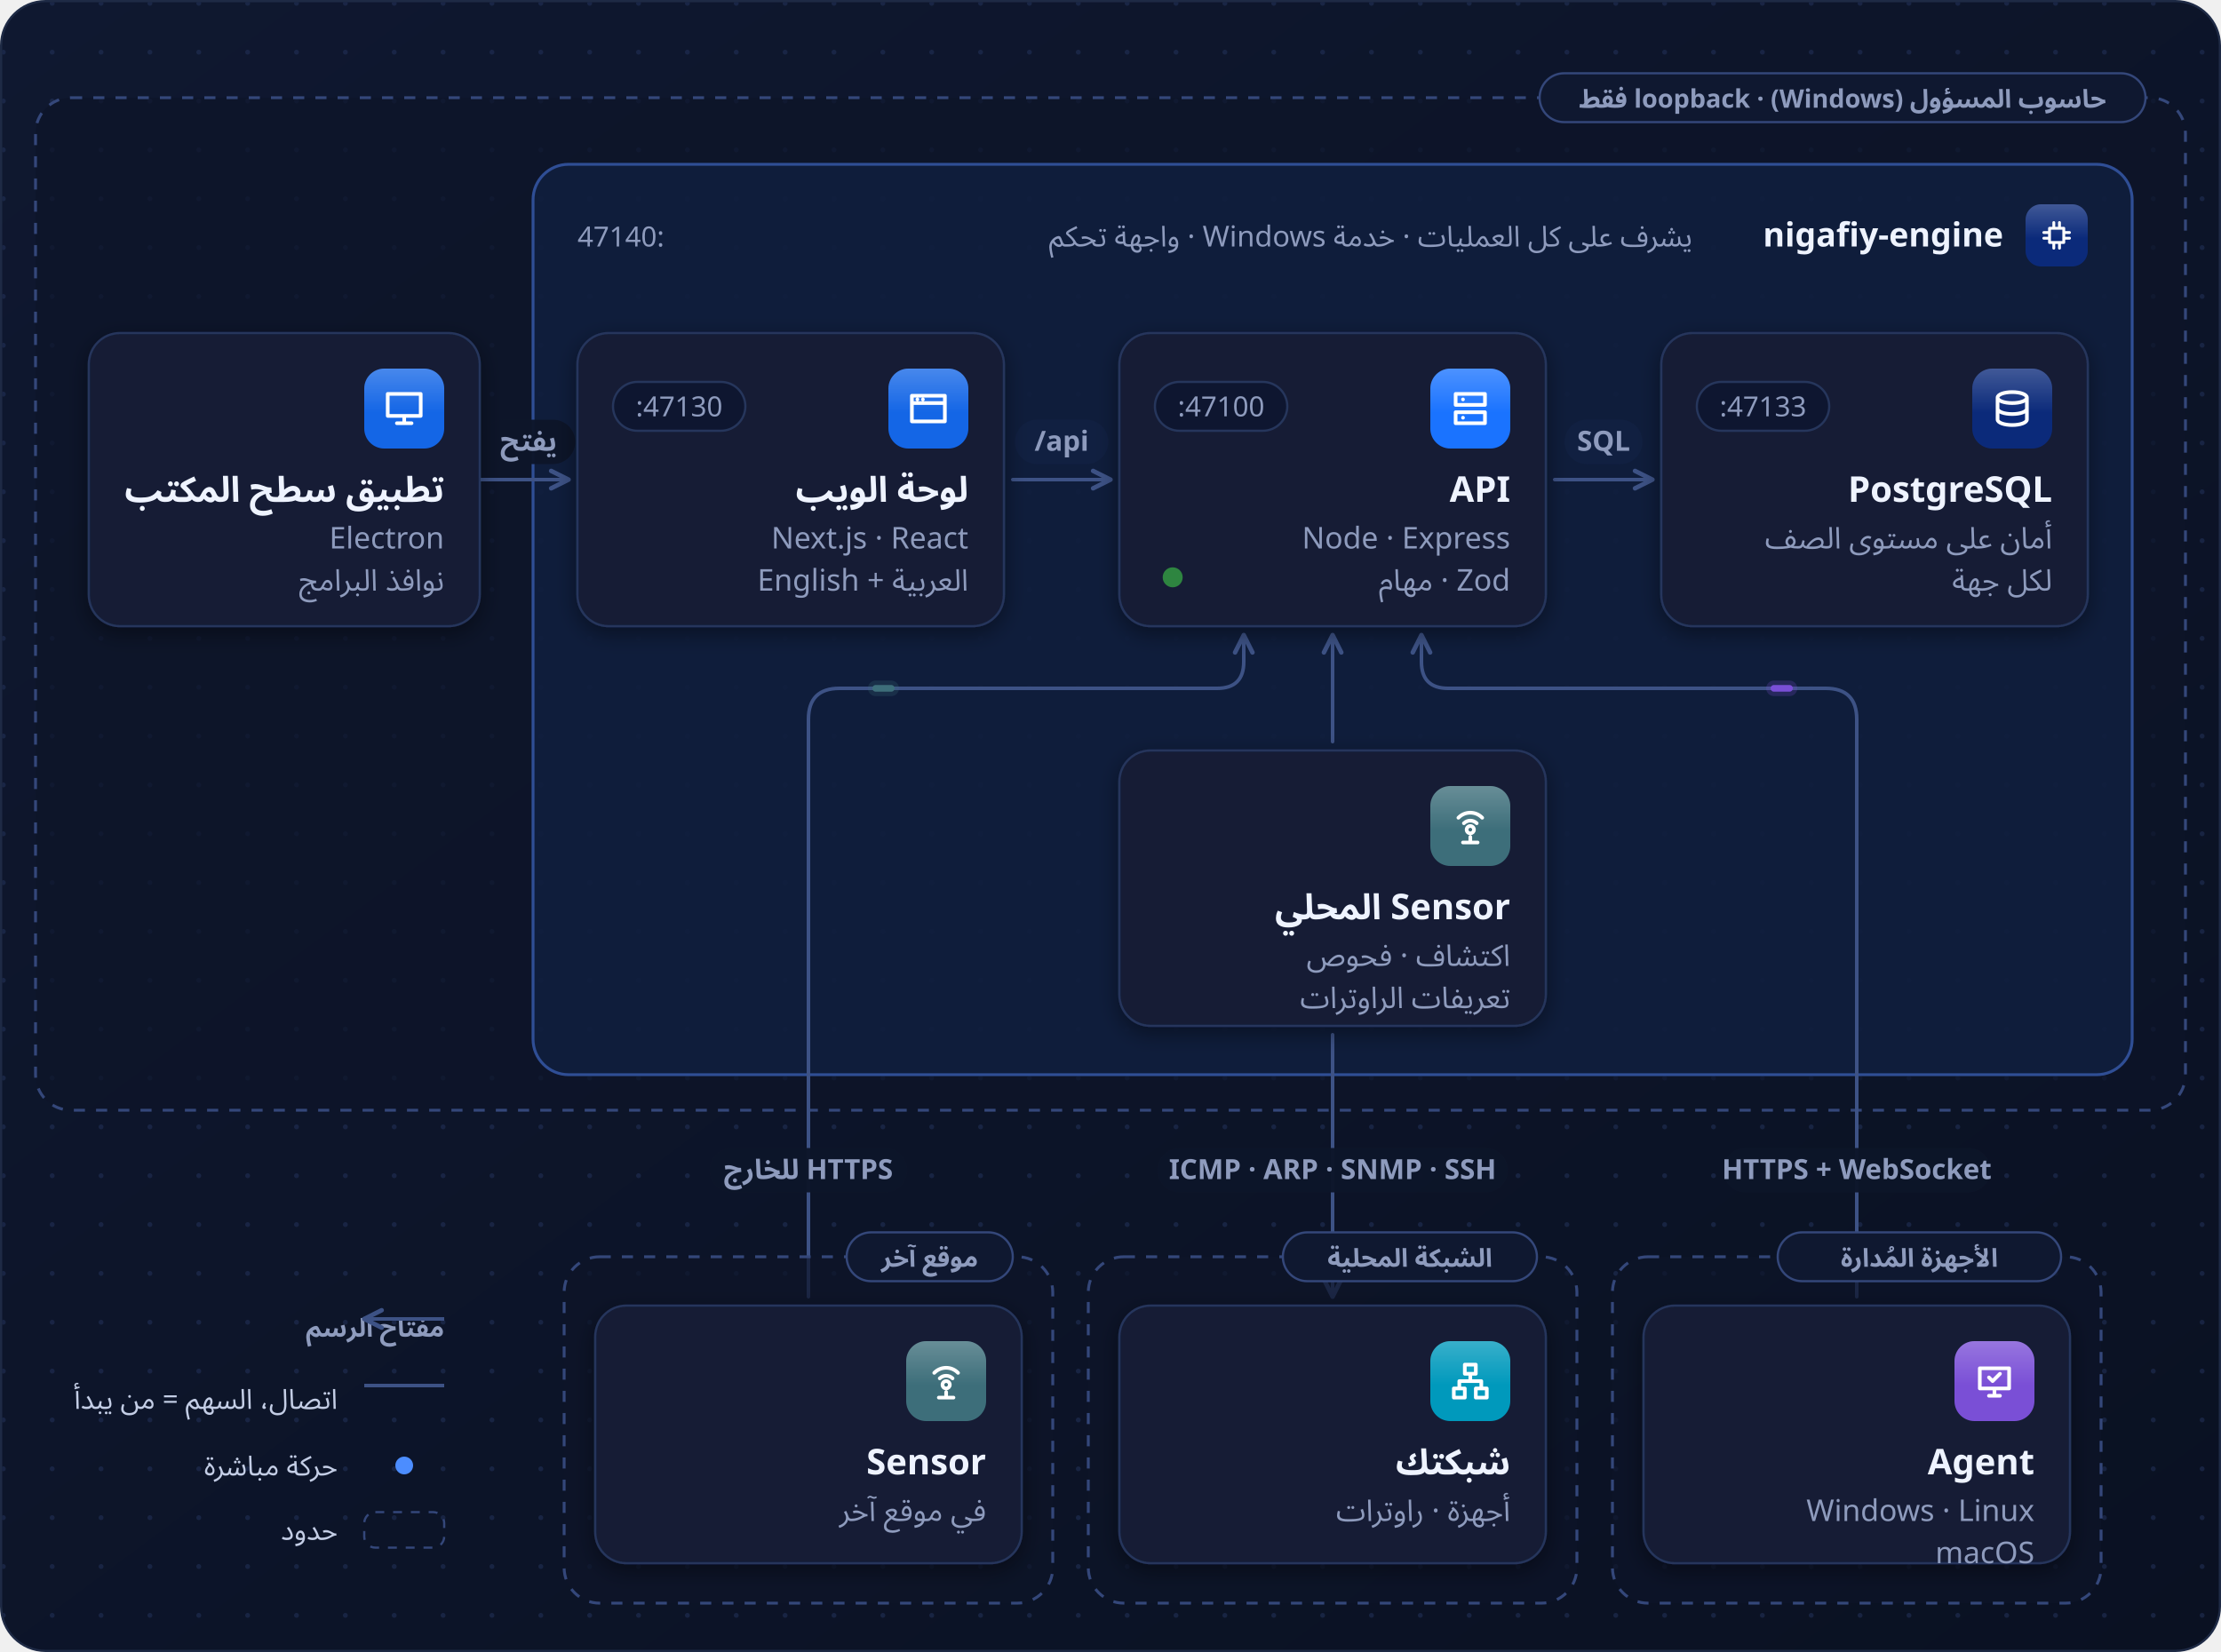
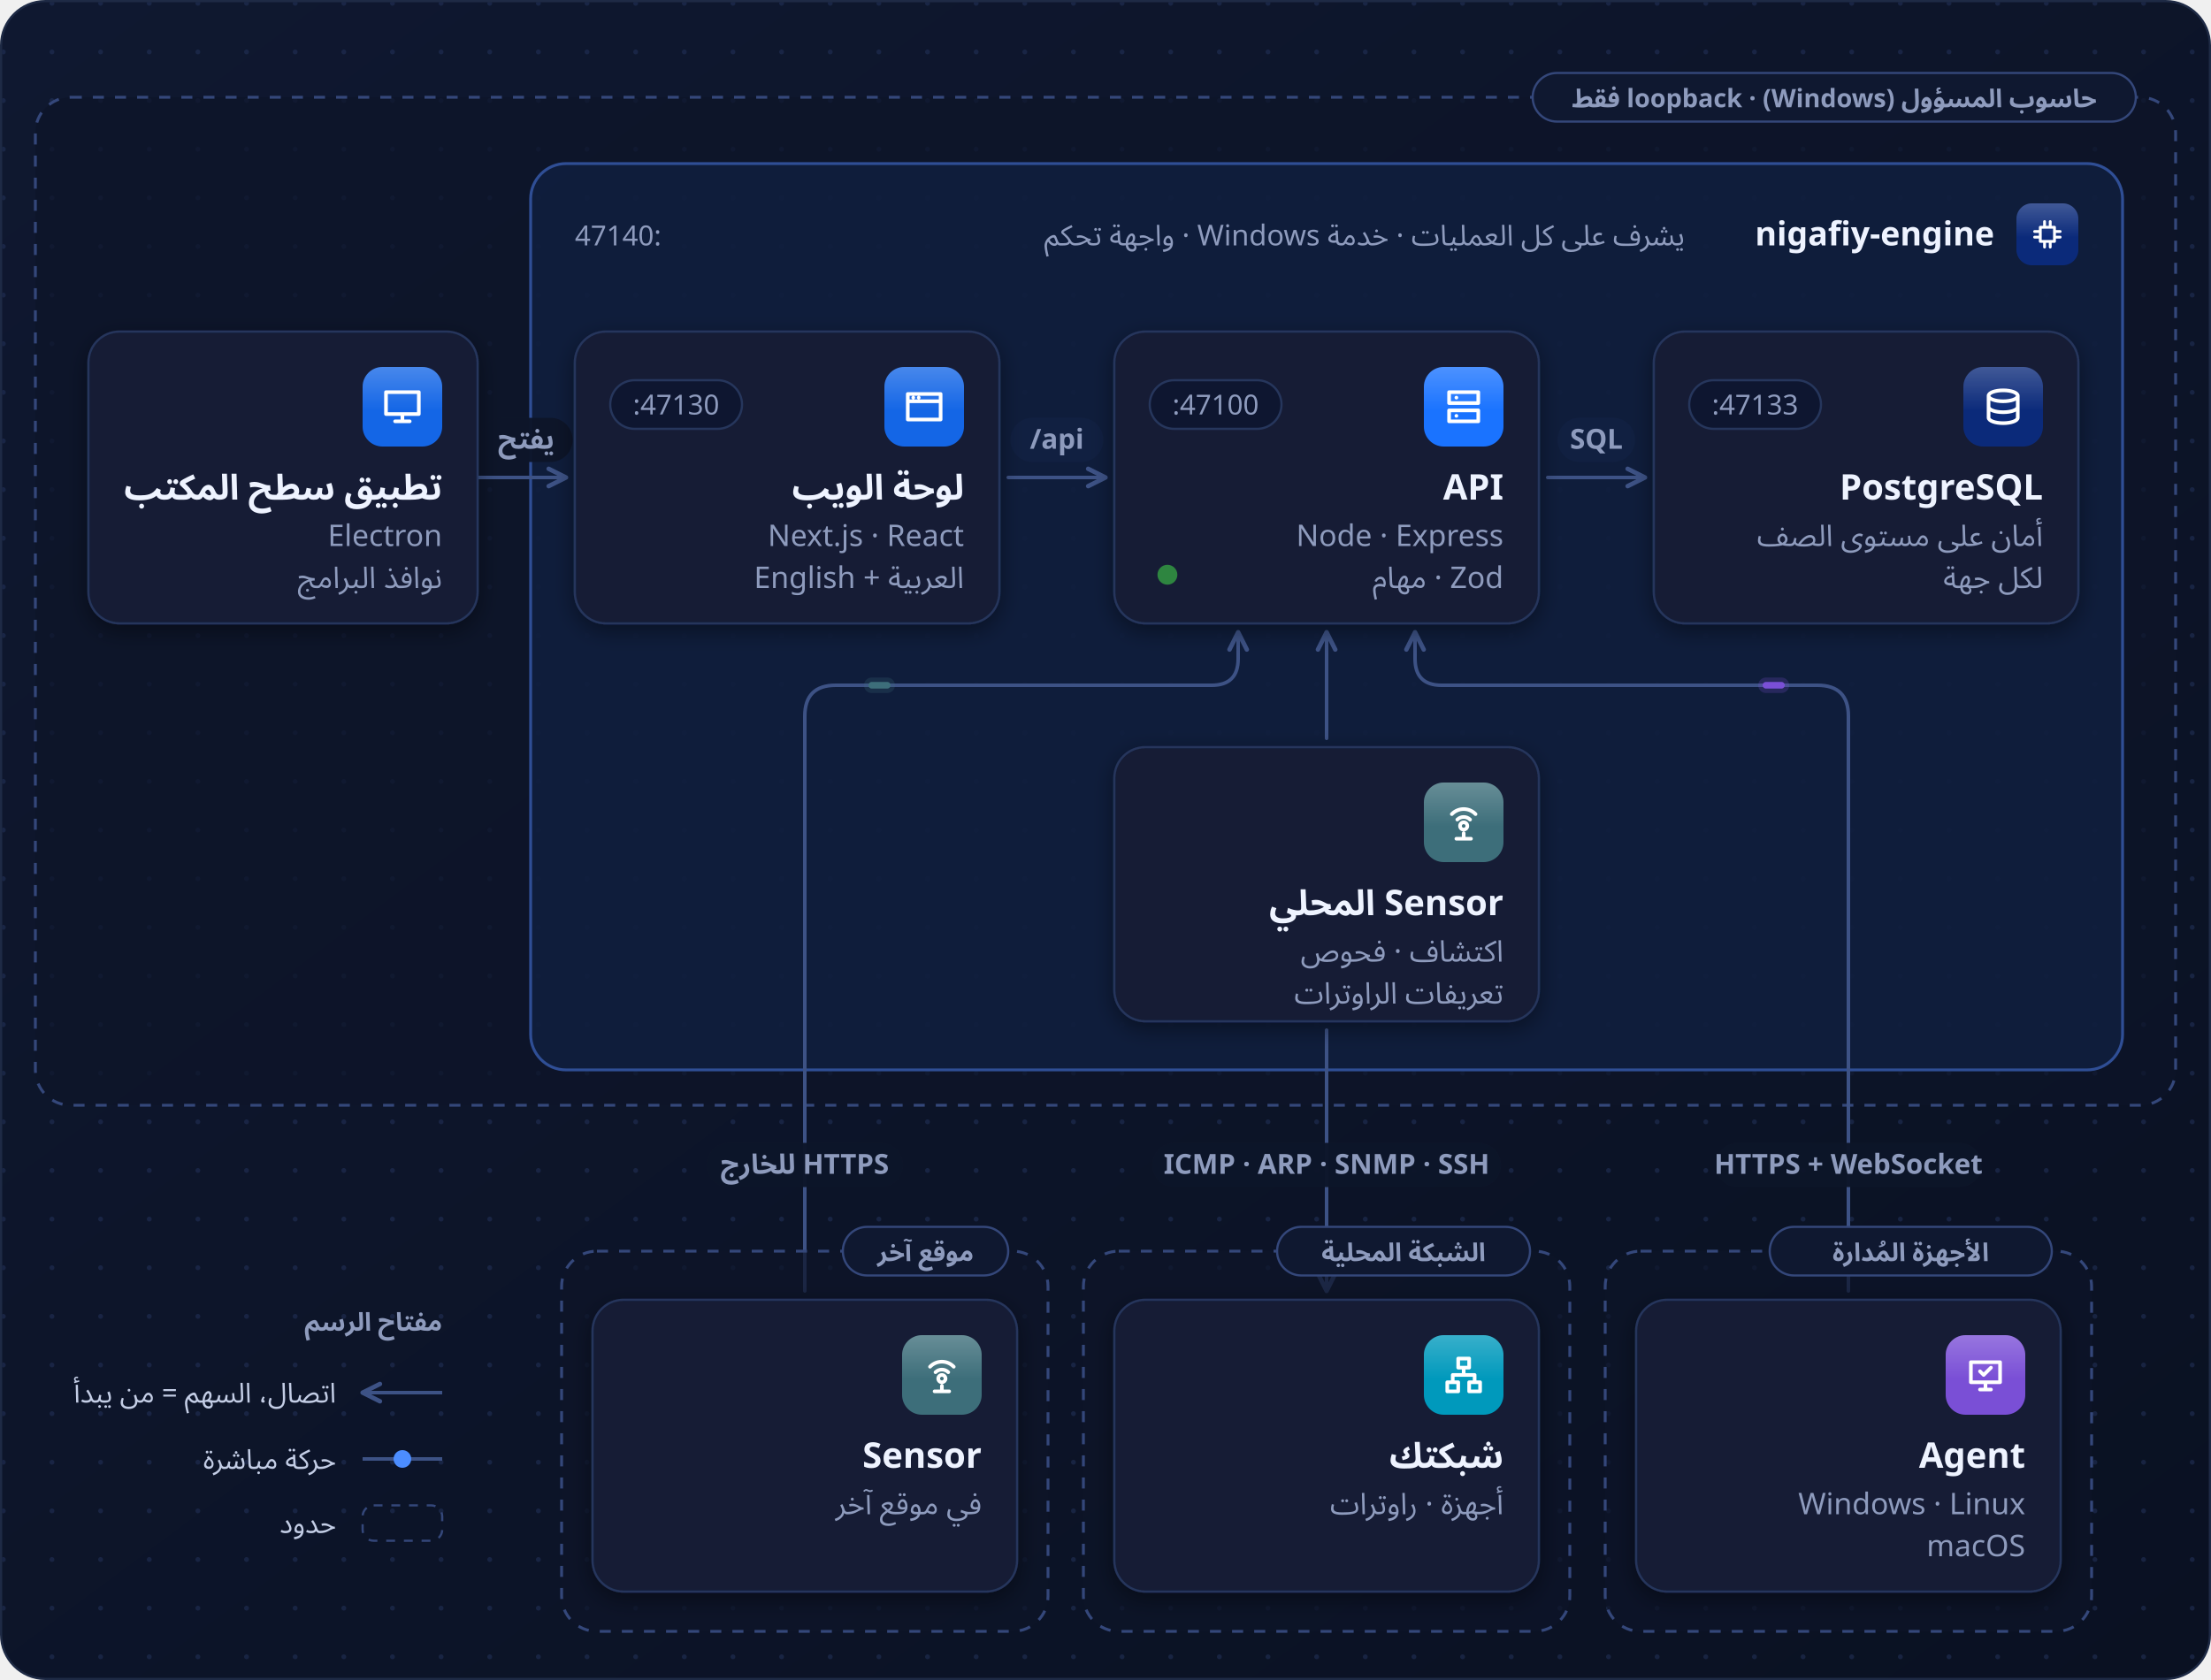
- <svg xmlns="http://www.w3.org/2000/svg" viewBox="0 0 1000 744" width="1000" height="744" role="img" aria-labelledby="t d" xml:lang="ar">
+ <svg xmlns="http://www.w3.org/2000/svg" viewBox="0 0 1000 760" width="1000" height="760" role="img" aria-labelledby="t d" xml:lang="ar">
  <defs>
    <linearGradient id="bg" x1="0" y1="0" x2="1" y2="1">
      <stop offset="0" stop-color="#0F1830" />
      <stop offset="1" stop-color="#0A1122" />
    </linearGradient>
    <linearGradient id="tileLight" x1="0" y1="0" x2="0" y2="1">
      <stop offset="0" stop-color="#fff" stop-opacity=".22" />
      <stop offset=".55" stop-color="#fff" stop-opacity="0" />
    </linearGradient>
    <pattern id="dots" width="22" height="22" patternUnits="userSpaceOnUse">
      <circle cx="1.5" cy="1.5" r="1.1" fill="#22325A" />
    </pattern>
    <filter id="sh" x="-10%" y="-20%" width="120%" height="150%">
      <feDropShadow dx="0" dy="3" stdDeviation="5" flood-color="#000000" flood-opacity="0.4" />
    </filter>
    <marker id="arrow" viewBox="0 0 10 10" refX="8.5" refY="5" markerWidth="7" markerHeight="7" orient="auto-start-reverse">
      <path d="M1.5 1.5L8.5 5L1.5 8.5" fill="none" stroke="#3D5285" stroke-width="1.8" stroke-linecap="round" stroke-linejoin="round" />
    </marker>
    <marker id="arrowA" viewBox="0 0 10 10" refX="8.5" refY="5" markerWidth="7" markerHeight="7" orient="auto-start-reverse">
      <path d="M1.5 1.5L8.5 5L1.5 8.5" fill="none" stroke="#4C8DFF" stroke-width="1.8" stroke-linecap="round" stroke-linejoin="round" />
    </marker>
    <marker id="arrowP" viewBox="0 0 10 10" refX="8.5" refY="5" markerWidth="7" markerHeight="7" orient="auto-start-reverse">
      <path d="M1.5 1.5L8.5 5L1.5 8.5" fill="none" stroke="#7A4FD6" stroke-width="1.8" stroke-linecap="round" stroke-linejoin="round" />
    </marker>
    <marker id="arrowR" viewBox="0 0 10 10" refX="8.5" refY="5" markerWidth="7" markerHeight="7" orient="auto-start-reverse">
      <path d="M1.5 1.5L8.5 5L1.5 8.5" fill="none" stroke="#D13438" stroke-width="1.8" stroke-linecap="round" stroke-linejoin="round" />
    </marker>
    <style>
text{font-family:-apple-system, BlinkMacSystemFont, 'Segoe UI', 'Noto Sans', 'Noto Sans Arabic', Tahoma, Helvetica, Arial, sans-serif}
.pk{animation-name:pk;animation-iteration-count:infinite;animation-timing-function:cubic-bezier(.45,0,.4,1)}
@keyframes pk{0%{stroke-dashoffset:8}62%,100%{stroke-dashoffset:-101}}

.live{animation:blink 2.4s ease-in-out infinite}
.liveRing{transform-box:fill-box;transform-origin:center;animation:ring 2.4s ease-out infinite;opacity:0}
@keyframes blink{0%,100%{opacity:1}50%{opacity:.55}}
@keyframes ring{0%{transform:scale(1);opacity:.8}70%,100%{transform:scale(3);opacity:0}}
@media (prefers-reduced-motion: reduce){*{animation:none!important}.pk{display:none}.rm-show{opacity:1!important}}
</style>
  </defs>
-   <rect x=".5" y=".5" width="999" height="743" rx="20" fill="url(#bg)" stroke="#1E2A45" />
-   <rect x="1" y="1" width="998" height="742" rx="20" fill="url(#dots)" opacity=".55" />
+   <rect x=".5" y=".5" width="999" height="759" rx="20" fill="url(#bg)" stroke="#1E2A45" />
+   <rect x="1" y="1" width="998" height="758" rx="20" fill="url(#dots)" opacity=".55" />
  <rect x="16" y="44" width="968" height="456" rx="16" fill="#0D1529" fill-opacity=".7" stroke="#34477A" stroke-width="1.3" stroke-dasharray="5 5" />
  <rect x="693.2" y="33" width="272.8" height="22" rx="11" fill="#0F1830" stroke="#34477A" />
  <text x="829.6" y="48.5" text-anchor="middle" font-size="11.5" font-weight="700" fill="#8E9BBD" direction="rtl">حاسوب المسؤول (Windows) · loopback فقط</text>
  <rect x="240" y="74" width="720" height="410" rx="16" fill="#112042" fill-opacity=".75" stroke="#2F4E95" stroke-width="1.3" />
  <g>
    <rect x="912" y="92" width="28" height="28" rx="7" fill="#0B2A7A" />
    <rect x="912" y="92" width="28" height="28" rx="7" fill="url(#tileLight)" />
    <path d="M7 7h10v10H7zM10 3v4M14 3v4M10 17v4M14 17v4M3 10h4M3 14h4M17 10h4M17 14h4" transform="translate(918.3 98.3) scale(0.6417)" fill="none" stroke="#fff" stroke-width="2" stroke-linecap="round" stroke-linejoin="round" />
  </g>
  <text x="902" y="111" font-size="15" font-weight="700" fill="#EEF3FF" font-family="ui-monospace, SFMono-Regular, 'Cascadia Mono', Consolas, 'Liberation Mono', monospace" direction="rtl">nigafiy-engine</text>
  <text x="762" y="111" font-size="13" fill="#8E9BBD" direction="rtl">يشرف على كل العمليات · خدمة Windows · واجهة تحكم</text>
  <text x="260" y="111" text-anchor="end" font-size="12.5" fill="#8E9BBD" font-family="ui-monospace, SFMono-Regular, 'Cascadia Mono', Consolas, 'Liberation Mono', monospace" direction="rtl">:47140</text>
  <path d="M216 216H256" fill="none" stroke="#3D5285" stroke-width="1.6" stroke-linecap="round" stroke-linejoin="round" marker-end="url(#arrow)" />
  <path class="pk glow" style="animation-duration:4.2s;animation-delay:-1s" d="M216 216H256" pathLength="100" fill="none" stroke="#4C8DFF" stroke-width="7" stroke-linecap="round" stroke-dasharray="7 300" stroke-dashoffset="8" opacity=".22" />
  <path class="pk" style="animation-duration:4.2s;animation-delay:-1s" d="M216 216H256" pathLength="100" fill="none" stroke="#4C8DFF" stroke-width="3" stroke-linecap="round" stroke-dasharray="7 300" stroke-dashoffset="8" />
  <path d="M456 216H500" fill="none" stroke="#3D5285" stroke-width="1.6" stroke-linecap="round" stroke-linejoin="round" marker-end="url(#arrow)" />
  <path class="pk glow" style="animation-duration:3.4s;animation-delay:-0.4s" d="M456 216H500" pathLength="100" fill="none" stroke="#4C8DFF" stroke-width="7" stroke-linecap="round" stroke-dasharray="7 300" stroke-dashoffset="8" opacity=".22" />
  <path class="pk" style="animation-duration:3.4s;animation-delay:-0.4s" d="M456 216H500" pathLength="100" fill="none" stroke="#4C8DFF" stroke-width="3" stroke-linecap="round" stroke-dasharray="7 300" stroke-dashoffset="8" />
  <path d="M700 216H744" fill="none" stroke="#3D5285" stroke-width="1.6" stroke-linecap="round" stroke-linejoin="round" marker-end="url(#arrow)" />
  <path class="pk glow" style="animation-duration:3.4s;animation-delay:-2.1s" d="M700 216H744" pathLength="100" fill="none" stroke="#4C8DFF" stroke-width="7" stroke-linecap="round" stroke-dasharray="7 300" stroke-dashoffset="8" opacity=".22" />
  <path class="pk" style="animation-duration:3.4s;animation-delay:-2.1s" d="M700 216H744" pathLength="100" fill="none" stroke="#4C8DFF" stroke-width="3" stroke-linecap="round" stroke-dasharray="7 300" stroke-dashoffset="8" />
  <path d="M600 334V286" fill="none" stroke="#3D5285" stroke-width="1.6" stroke-linecap="round" stroke-linejoin="round" marker-end="url(#arrow)" />
  <path class="pk glow" style="animation-duration:3s;animation-delay:-1.6s" d="M600 334V286" pathLength="100" fill="none" stroke="#3D6E7A" stroke-width="7" stroke-linecap="round" stroke-dasharray="7 300" stroke-dashoffset="8" opacity=".22" />
  <path class="pk" style="animation-duration:3s;animation-delay:-1.6s" d="M600 334V286" pathLength="100" fill="none" stroke="#3D6E7A" stroke-width="3" stroke-linecap="round" stroke-dasharray="7 300" stroke-dashoffset="8" />
  <path d="M364 584L364 324Q364 310 378 310L548 310Q560 310 560 298L560 286" fill="none" stroke="#3D5285" stroke-width="1.6" stroke-linecap="round" stroke-linejoin="round" marker-end="url(#arrow)" />
  <path class="pk glow" style="animation-duration:4.6s;animation-delay:-0.3s" d="M364 584L364 324Q364 310 378 310L548 310Q560 310 560 298L560 286" pathLength="100" fill="none" stroke="#3D6E7A" stroke-width="7" stroke-linecap="round" stroke-dasharray="7 300" stroke-dashoffset="8" opacity=".22" />
  <path class="pk" style="animation-duration:4.6s;animation-delay:-0.3s" d="M364 584L364 324Q364 310 378 310L548 310Q560 310 560 298L560 286" pathLength="100" fill="none" stroke="#3D6E7A" stroke-width="3" stroke-linecap="round" stroke-dasharray="7 300" stroke-dashoffset="8" />
  <path d="M836 584L836 324Q836 310 822 310L652 310Q640 310 640 298L640 286" fill="none" stroke="#3D5285" stroke-width="1.6" stroke-linecap="round" stroke-linejoin="round" marker-end="url(#arrow)" />
  <path class="pk glow" style="animation-duration:4.6s;animation-delay:-2.6s" d="M836 584L836 324Q836 310 822 310L652 310Q640 310 640 298L640 286" pathLength="100" fill="none" stroke="#7A4FD6" stroke-width="7" stroke-linecap="round" stroke-dasharray="7 300" stroke-dashoffset="8" opacity=".22" />
  <path class="pk" style="animation-duration:4.6s;animation-delay:-2.6s" d="M836 584L836 324Q836 310 822 310L652 310Q640 310 640 298L640 286" pathLength="100" fill="none" stroke="#7A4FD6" stroke-width="3" stroke-linecap="round" stroke-dasharray="7 300" stroke-dashoffset="8" />
  <path d="M600 466V584" fill="none" stroke="#3D5285" stroke-width="1.6" stroke-linecap="round" stroke-linejoin="round" marker-end="url(#arrow)" />
  <path class="pk glow" style="animation-duration:3.6s;animation-delay:-0.8s" d="M600 466V584" pathLength="100" fill="none" stroke="#0099BC" stroke-width="7" stroke-linecap="round" stroke-dasharray="7 300" stroke-dashoffset="8" opacity=".22" />
  <path class="pk" style="animation-duration:3.6s;animation-delay:-0.8s" d="M600 466V584" pathLength="100" fill="none" stroke="#0099BC" stroke-width="3" stroke-linecap="round" stroke-dasharray="7 300" stroke-dashoffset="8" />
  <rect x="217" y="189" width="42" height="20" rx="10" fill="#0D1529" opacity=".96" />
  <text x="238" y="203" text-anchor="middle" font-size="12.5" font-weight="600" fill="#8E9BBD">يفتح</text>
  <rect x="457" y="189" width="42" height="20" rx="10" fill="#112042" opacity=".96" />
  <text x="478" y="203" text-anchor="middle" font-size="12.5" font-weight="600" fill="#8E9BBD">/api</text>
  <rect x="704.5" y="189" width="35" height="20" rx="10" fill="#112042" opacity=".96" />
  <text x="722" y="203" text-anchor="middle" font-size="12.5" font-weight="600" fill="#8E9BBD">SQL</text>
  <rect x="319.5" y="517" width="89" height="20" rx="10" fill="#0d1529" opacity=".96" />
  <text x="364" y="531" text-anchor="middle" font-size="12.5" font-weight="600" fill="#8E9BBD" direction="rtl">HTTPS للخارج</text>
  <rect x="775.9" y="517" width="120.3" height="20" rx="10" fill="#0d1529" opacity=".96" />
  <text x="836" y="531" text-anchor="middle" font-size="12.5" font-weight="600" fill="#8E9BBD" direction="rtl">HTTPS + WebSocket</text>
  <rect x="521.1" y="517" width="157.8" height="20" rx="10" fill="#0d1529" opacity=".96" />
  <text x="600" y="531" text-anchor="middle" font-size="12.5" font-weight="600" fill="#8E9BBD" direction="rtl">ICMP · ARP · SNMP · SSH</text>
  <g>
    <rect x="40" y="150" width="176" height="132" rx="14" fill="#131D36" stroke="#26365C" filter="url(#sh)" />
    <g>
      <rect x="164" y="166" width="36" height="36" rx="9" fill="#1466E6" />
      <rect x="164" y="166" width="36" height="36" rx="9" fill="url(#tileLight)" />
      <path d="M3 4h18v12H3zM8 20h8M12 16v4" transform="translate(172.1 174.1) scale(0.825)" fill="none" stroke="#fff" stroke-width="2" stroke-linecap="round" stroke-linejoin="round" />
    </g>
    <text x="200" y="226" font-size="16" font-weight="700" fill="#EEF3FF" direction="rtl">تطبيق سطح المكتب</text>
    <text x="200" y="247" font-size="13.5" fill="#8E9BBD" direction="rtl">Electron</text>
    <text x="200" y="266" font-size="13.5" fill="#8E9BBD" direction="rtl">نوافذ البرامج</text>
  </g>
  <g>
    <rect x="260" y="150" width="192" height="132" rx="14" fill="#131D36" stroke="#26365C" filter="url(#sh)" />
    <g>
      <rect x="400" y="166" width="36" height="36" rx="9" fill="#1466E6" />
      <rect x="400" y="166" width="36" height="36" rx="9" fill="url(#tileLight)" />
      <path d="M3 5h18v14H3zM3 9h18M6 7h.01M9 7h.01" transform="translate(408.1 174.1) scale(0.825)" fill="none" stroke="#fff" stroke-width="2" stroke-linecap="round" stroke-linejoin="round" />
    </g>
    <rect x="276" y="172" width="59.6" height="22" rx="11" fill="#0E1630" stroke="#26365C" />
    <text x="305.8" y="187.5" text-anchor="middle" font-size="12.5" fill="#8E9BBD" font-family="ui-monospace, SFMono-Regular, 'Cascadia Mono', Consolas, 'Liberation Mono', monospace">:47130</text>
    <text x="436" y="226" font-size="16" font-weight="700" fill="#EEF3FF" direction="rtl">لوحة الويب</text>
    <text x="436" y="247" font-size="13.5" fill="#8E9BBD" direction="rtl">Next.js · React</text>
    <text x="436" y="266" font-size="13.5" fill="#8E9BBD" direction="rtl">العربية + English</text>
  </g>
  <g>
    <rect x="504" y="150" width="192" height="132" rx="14" fill="#131D36" stroke="#26365C" filter="url(#sh)" />
    <g>
      <rect x="644" y="166" width="36" height="36" rx="9" fill="#1A73FF" />
      <rect x="644" y="166" width="36" height="36" rx="9" fill="url(#tileLight)" />
      <path d="M4 4h16v6H4zM4 14h16v6H4zM8 7h.01M8 17h.01" transform="translate(652.1 174.1) scale(0.825)" fill="none" stroke="#fff" stroke-width="2" stroke-linecap="round" stroke-linejoin="round" />
    </g>
    <rect x="520" y="172" width="59.6" height="22" rx="11" fill="#0E1630" stroke="#26365C" />
    <text x="549.8" y="187.5" text-anchor="middle" font-size="12.5" fill="#8E9BBD" font-family="ui-monospace, SFMono-Regular, 'Cascadia Mono', Consolas, 'Liberation Mono', monospace">:47100</text>
    <text x="680" y="226" font-size="16" font-weight="700" fill="#EEF3FF" direction="rtl">API</text>
    <text x="680" y="247" font-size="13.5" fill="#8E9BBD" direction="rtl">Node · Express</text>
    <text x="680" y="266" font-size="13.5" fill="#8E9BBD" direction="rtl">Zod · مهام</text>
  </g>
  <g>
    <rect x="748" y="150" width="192" height="132" rx="14" fill="#131D36" stroke="#26365C" filter="url(#sh)" />
    <g>
      <rect x="888" y="166" width="36" height="36" rx="9" fill="#0B2A7A" />
      <rect x="888" y="166" width="36" height="36" rx="9" fill="url(#tileLight)" />
      <path d="M4 6c0-1.7 3.6-3 8-3s8 1.3 8 3-3.6 3-8 3-8-1.3-8-3zM4 6v12c0 1.7 3.6 3 8 3s8-1.3 8-3V6M4 12c0 1.7 3.6 3 8 3s8-1.3 8-3" transform="translate(896.1 174.1) scale(0.825)" fill="none" stroke="#fff" stroke-width="2" stroke-linecap="round" stroke-linejoin="round" />
    </g>
    <rect x="764" y="172" width="59.6" height="22" rx="11" fill="#0E1630" stroke="#26365C" />
    <text x="793.8" y="187.5" text-anchor="middle" font-size="12.5" fill="#8E9BBD" font-family="ui-monospace, SFMono-Regular, 'Cascadia Mono', Consolas, 'Liberation Mono', monospace">:47133</text>
    <text x="924" y="226" font-size="16" font-weight="700" fill="#EEF3FF" direction="rtl">PostgreSQL</text>
    <text x="924" y="247" font-size="13.5" fill="#8E9BBD" direction="rtl">أمان على مستوى الصف</text>
    <text x="924" y="266" font-size="13.5" fill="#8E9BBD" direction="rtl">لكل جهة</text>
  </g>
  <g>
    <rect x="504" y="338" width="192" height="124" rx="14" fill="#131D36" stroke="#26365C" filter="url(#sh)" />
    <g>
      <rect x="644" y="354" width="36" height="36" rx="9" fill="#3D6E7A" />
      <rect x="644" y="354" width="36" height="36" rx="9" fill="url(#tileLight)" />
      <path d="M12 18v3M8 21h8M12 14m-2 0a2 2 0 1 0 4 0a2 2 0 1 0-4 0M8.5 10.5a5 5 0 0 1 7 0M5.5 7.5a9 9 0 0 1 13 0" transform="translate(652.1 362.1) scale(0.825)" fill="none" stroke="#fff" stroke-width="2" stroke-linecap="round" stroke-linejoin="round" />
    </g>
    <text x="680" y="414" font-size="16" font-weight="700" fill="#EEF3FF" direction="rtl">Sensor المحلي</text>
    <text x="680" y="435" font-size="13.5" fill="#8E9BBD" direction="rtl">اكتشاف · فحوص</text>
    <text x="680" y="454" font-size="13.5" fill="#8E9BBD" direction="rtl">تعريفات الراوترات</text>
  </g>
-   <rect x="254" y="566" width="220" height="156" rx="16" fill="#0D1529" fill-opacity=".7" stroke="#34477A" stroke-width="1.3" stroke-dasharray="5 5" />
+   <rect x="254" y="566" width="220" height="172" rx="16" fill="#0D1529" fill-opacity=".7" stroke="#34477A" stroke-width="1.3" stroke-dasharray="5 5" />
  <rect x="381.2" y="555" width="74.8" height="22" rx="11" fill="#0F1830" stroke="#34477A" />
  <text x="418.6" y="570.5" text-anchor="middle" font-size="11.5" font-weight="700" fill="#8E9BBD" direction="rtl">موقع آخر</text>
-   <rect x="490" y="566" width="220" height="156" rx="16" fill="#0D1529" fill-opacity=".7" stroke="#34477A" stroke-width="1.3" stroke-dasharray="5 5" />
+   <rect x="490" y="566" width="220" height="172" rx="16" fill="#0D1529" fill-opacity=".7" stroke="#34477A" stroke-width="1.3" stroke-dasharray="5 5" />
  <rect x="577.6" y="555" width="114.4" height="22" rx="11" fill="#0F1830" stroke="#34477A" />
  <text x="634.8" y="570.5" text-anchor="middle" font-size="11.5" font-weight="700" fill="#8E9BBD" direction="rtl">الشبكة المحلية</text>
-   <rect x="726" y="566" width="220" height="156" rx="16" fill="#0D1529" fill-opacity=".7" stroke="#34477A" stroke-width="1.3" stroke-dasharray="5 5" />
+   <rect x="726" y="566" width="220" height="172" rx="16" fill="#0D1529" fill-opacity=".7" stroke="#34477A" stroke-width="1.3" stroke-dasharray="5 5" />
  <rect x="800.4" y="555" width="127.6" height="22" rx="11" fill="#0F1830" stroke="#34477A" />
  <text x="864.2" y="570.5" text-anchor="middle" font-size="11.5" font-weight="700" fill="#8E9BBD" direction="rtl">الأجهزة المُدارة</text>
  <g>
-     <rect x="268" y="588" width="192" height="116" rx="14" fill="#131D36" stroke="#26365C" filter="url(#sh)" />
+     <rect x="268" y="588" width="192" height="132" rx="14" fill="#131D36" stroke="#26365C" filter="url(#sh)" />
    <g>
      <rect x="408" y="604" width="36" height="36" rx="9" fill="#3D6E7A" />
      <rect x="408" y="604" width="36" height="36" rx="9" fill="url(#tileLight)" />
      <path d="M12 18v3M8 21h8M12 14m-2 0a2 2 0 1 0 4 0a2 2 0 1 0-4 0M8.5 10.5a5 5 0 0 1 7 0M5.5 7.5a9 9 0 0 1 13 0" transform="translate(416.1 612.1) scale(0.825)" fill="none" stroke="#fff" stroke-width="2" stroke-linecap="round" stroke-linejoin="round" />
    </g>
    <text x="444" y="664" font-size="16" font-weight="700" fill="#EEF3FF" direction="rtl">Sensor</text>
    <text x="444" y="685" font-size="13.5" fill="#8E9BBD" direction="rtl">في موقع آخر</text>
  </g>
  <g>
-     <rect x="504" y="588" width="192" height="116" rx="14" fill="#131D36" stroke="#26365C" filter="url(#sh)" />
+     <rect x="504" y="588" width="192" height="132" rx="14" fill="#131D36" stroke="#26365C" filter="url(#sh)" />
    <g>
      <rect x="644" y="604" width="36" height="36" rx="9" fill="#0099BC" />
      <rect x="644" y="604" width="36" height="36" rx="9" fill="url(#tileLight)" />
      <path d="M9 3h6v5H9zM3 16h6v5H3zM15 16h6v5h-6zM12 8v4M6 16v-4h12v4" transform="translate(652.1 612.1) scale(0.825)" fill="none" stroke="#fff" stroke-width="2" stroke-linecap="round" stroke-linejoin="round" />
    </g>
    <text x="680" y="664" font-size="16" font-weight="700" fill="#EEF3FF" direction="rtl">شبكتك</text>
    <text x="680" y="685" font-size="13.5" fill="#8E9BBD" direction="rtl">أجهزة · راوترات</text>
  </g>
  <g>
-     <rect x="740" y="588" width="192" height="116" rx="14" fill="#131D36" stroke="#26365C" filter="url(#sh)" />
+     <rect x="740" y="588" width="192" height="132" rx="14" fill="#131D36" stroke="#26365C" filter="url(#sh)" />
    <g>
      <rect x="880" y="604" width="36" height="36" rx="9" fill="#7A4FD6" />
      <rect x="880" y="604" width="36" height="36" rx="9" fill="url(#tileLight)" />
      <path d="M4 5h16v11H4zM9 20h6M12 16v4M9 10l2 2 4-4" transform="translate(888.1 612.1) scale(0.825)" fill="none" stroke="#fff" stroke-width="2" stroke-linecap="round" stroke-linejoin="round" />
    </g>
    <text x="916" y="664" font-size="16" font-weight="700" fill="#EEF3FF" direction="rtl">Agent</text>
    <text x="916" y="685" font-size="13.5" fill="#8E9BBD" direction="rtl">Windows · Linux</text>
    <text x="916" y="704" font-size="13.5" fill="#8E9BBD" direction="rtl">macOS</text>
  </g>
  <circle class="live" cx="528" cy="260" r="4.5" fill="#2E8540" />
  <circle class="liveRing" cx="528" cy="260" r="4.5" fill="none" stroke="#2E8540" stroke-width="1.5" />
  <g>
    <text x="200" y="602" font-size="11.5" font-weight="700" fill="#8E9BBD" direction="rtl">مفتاح الرسم</text>
-     <path d="M200 594H164" stroke="#3D5285" stroke-width="1.6" marker-end="url(#arrow)" />
+     <path d="M200 630H164" stroke="#3D5285" stroke-width="1.6" marker-end="url(#arrow)" />
    <text x="152" y="634.5" font-size="12.5" fill="#C3CDE5" direction="rtl">اتصال، السهم = من يبدأ</text>
-     <path d="M200 624H164" stroke="#3D5285" stroke-width="1.6" />
+     <path d="M200 660H164" stroke="#3D5285" stroke-width="1.6" />
    <circle cx="182" cy="660" r="4" fill="#4C8DFF" />
    <text x="152" y="664.5" font-size="12.5" fill="#C3CDE5" direction="rtl">حركة مباشرة</text>
    <rect x="164" y="681" width="36" height="16" rx="5" fill="none" stroke="#34477A" stroke-dasharray="4 4" />
    <text x="152" y="693.5" font-size="12.5" fill="#C3CDE5" direction="rtl">حدود</text>
  </g>
</svg>
